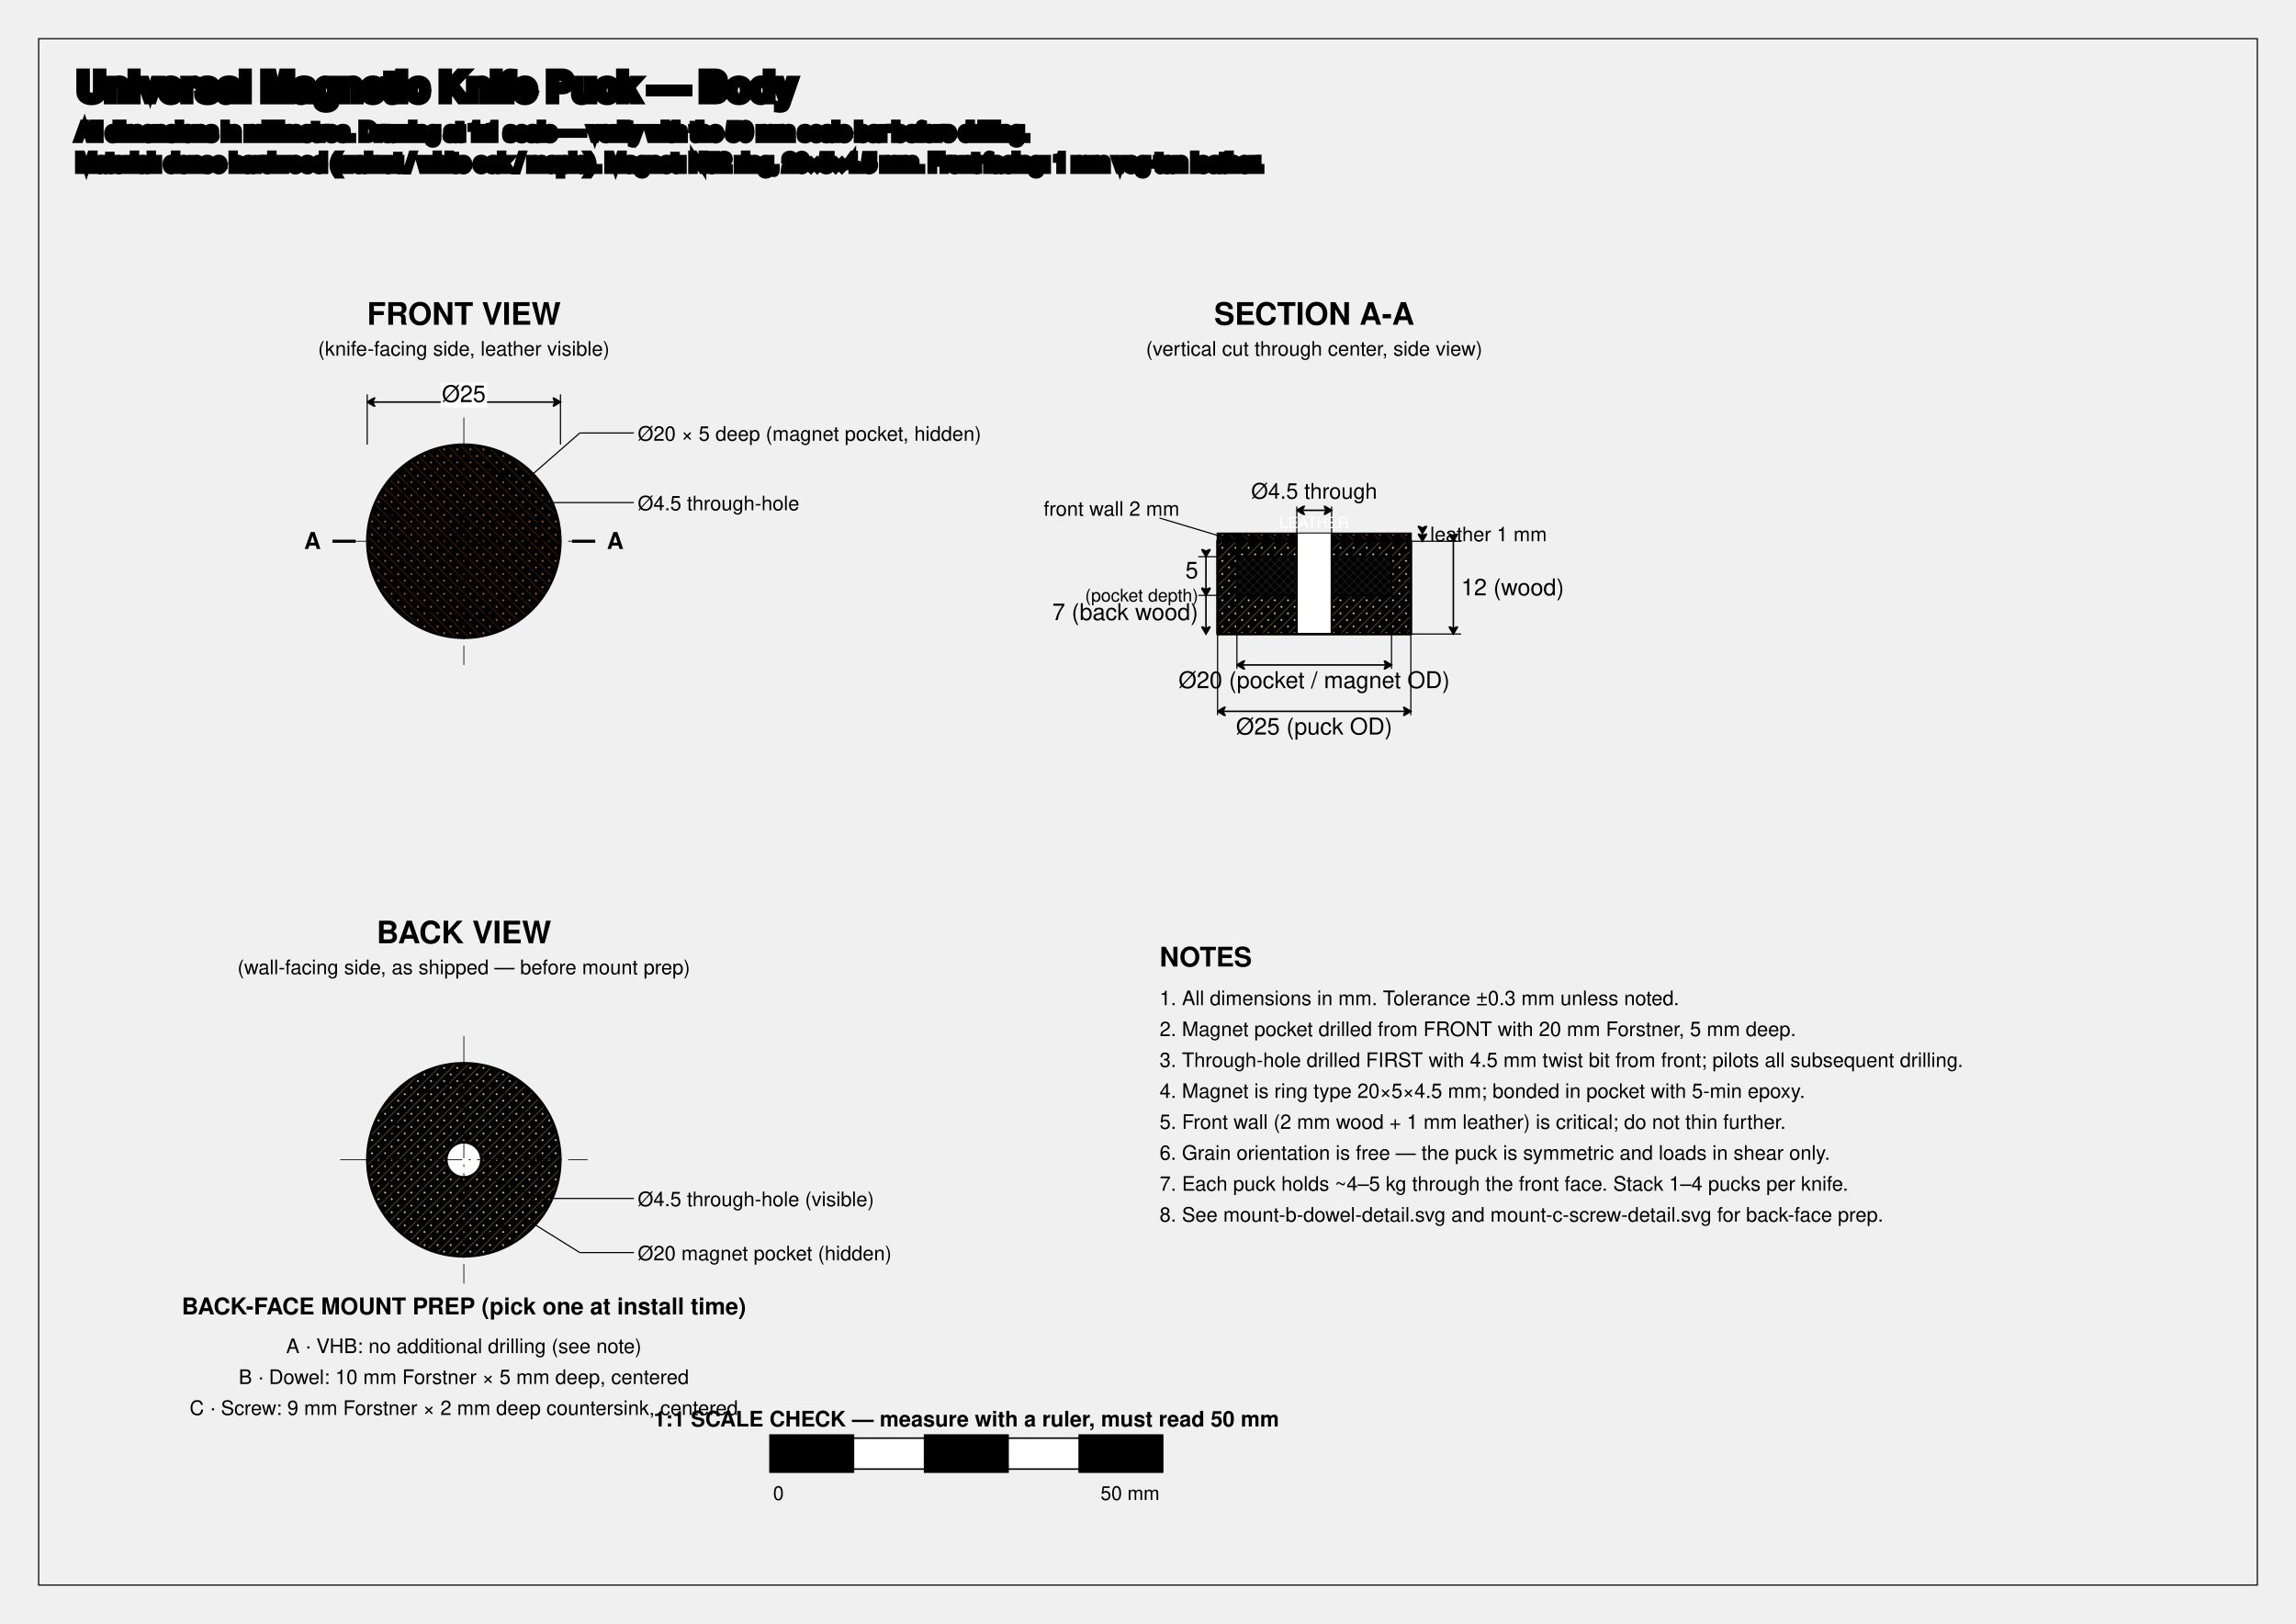
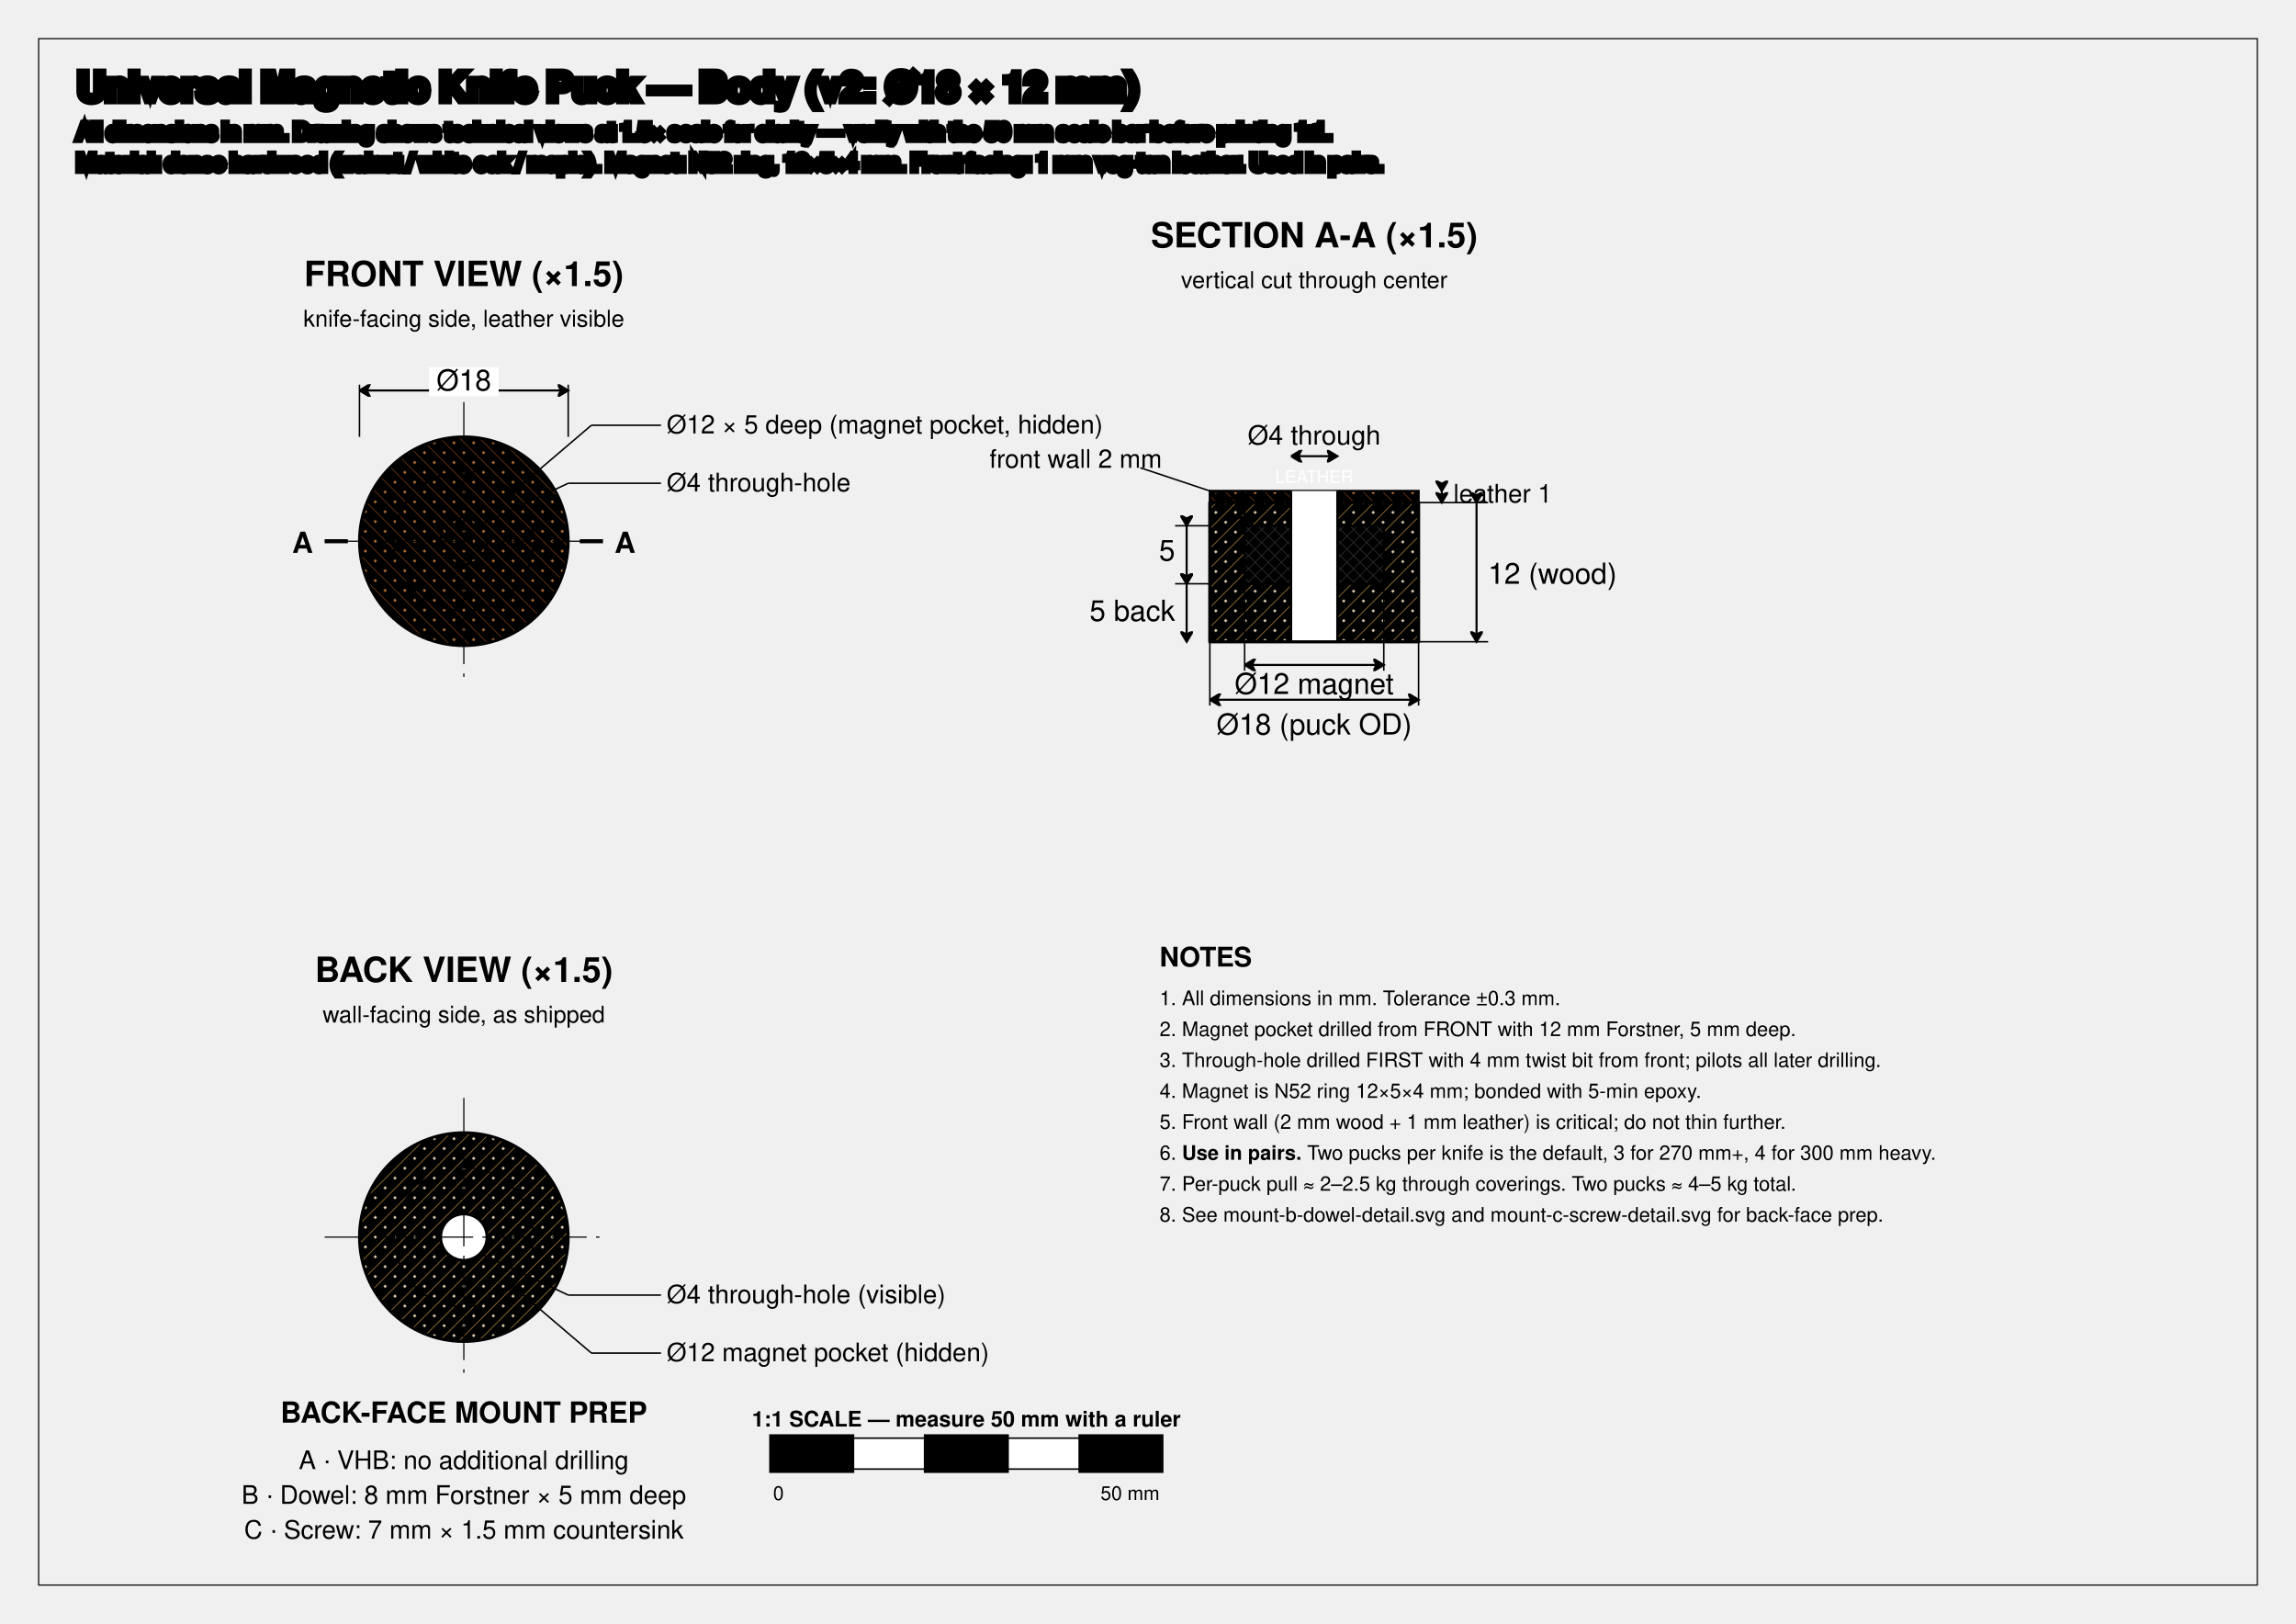
<svg xmlns="http://www.w3.org/2000/svg" width="297mm" height="210mm" viewBox="0 0 297 210" font-family="Helvetica, Arial, sans-serif" font-size="3" fill="black" stroke="black">
  <defs>
    <pattern id="woodHatch" patternUnits="userSpaceOnUse" width="1.2" height="1.2" patternTransform="rotate(45)">
      <rect width="1.2" height="1.2" fill="#F3E1C0" />
      <line x1="0" y1="0" x2="0" y2="1.2" stroke="#A07A3A" stroke-width="0.12" />
    </pattern>
    <pattern id="magnetHatch" patternUnits="userSpaceOnUse" width="0.8" height="0.8" patternTransform="rotate(45)">
      <rect width="0.8" height="0.8" fill="#B0B0B8" />
      <line x1="0" y1="0" x2="0" y2="0.8" stroke="#303036" stroke-width="0.12" />
      <line x1="0" y1="0" x2="0.8" y2="0" stroke="#303036" stroke-width="0.12" />
    </pattern>
    <pattern id="leatherHatch" patternUnits="userSpaceOnUse" width="1.2" height="1.2" patternTransform="rotate(-45)">
      <rect width="1.2" height="1.2" fill="#C07A3A" />
      <line x1="0" y1="0" x2="0" y2="1.2" stroke="#5A2A10" stroke-width="0.15" />
    </pattern>
    <marker id="arrow" markerWidth="6" markerHeight="6" refX="5" refY="3" orient="auto" markerUnits="strokeWidth">
      <path d="M0,0 L5,3 L0,6 L1.5,3 z" fill="black" />
    </marker>
    <marker id="arrowR" markerWidth="6" markerHeight="6" refX="0" refY="3" orient="auto" markerUnits="strokeWidth">
      <path d="M5,0 L0,3 L5,6 L3.5,3 z" fill="black" />
    </marker>
  </defs>
  <rect x="5" y="5" width="287" height="200" fill="none" stroke="black" stroke-width="0.15" />
  <g font-family="Helvetica, Arial, sans-serif">
-     <text x="10" y="13" font-size="5" font-weight="bold">Universal Magnetic Knife Puck — Body</text>
-     <text x="10" y="18" font-size="2.8">All dimensions in millimetres. Drawing at 1:1 scale — verify with the 50 mm scale bar before drilling.</text>
-     <text x="10" y="22" font-size="2.8">Material: dense hardwood (walnut / white oak / maple).  Magnet: N52 ring, 20×5×4.5 mm.  Front facing: 1 mm veg-tan leather.</text>
+     <text x="10" y="13" font-size="5" font-weight="bold">Universal Magnetic Knife Puck — Body (v2: Ø18 × 12 mm)</text>
+     <text x="10" y="18" font-size="2.8">All dimensions in mm. Drawing shows technical views at 1.5× scale for clarity — verify with the 50 mm scale bar before printing 1:1.</text>
+     <text x="10" y="22" font-size="2.8">Material: dense hardwood (walnut / white oak / maple).  Magnet: N52 ring, 12×5×4 mm.  Front facing: 1 mm veg-tan leather.  Used in pairs.</text>
  </g>
-   <g transform="translate(60, 70)">
-     <text x="0" y="-28" text-anchor="middle" font-size="4" font-weight="bold" stroke="none">FRONT VIEW</text>
-     <text x="0" y="-24" text-anchor="middle" font-size="2.6" stroke="none">(knife-facing side, leather visible)</text>
-     <circle cx="0" cy="0" r="12.5" fill="url(#leatherHatch)" stroke="black" stroke-width="0.3" />
-     <circle cx="0" cy="0" r="10" fill="none" stroke="black" stroke-width="0.2" stroke-dasharray="1.2,0.8" />
-     <circle cx="0" cy="0" r="2.25" fill="none" stroke="black" stroke-width="0.25" stroke-dasharray="1.2,0.8" />
-     <line x1="-16" y1="0" x2="16" y2="0" stroke="black" stroke-width="0.1" stroke-dasharray="4,0.8,0.3,0.8" />
-     <line x1="0" y1="-16" x2="0" y2="16" stroke="black" stroke-width="0.1" stroke-dasharray="4,0.8,0.3,0.8" />
-     <line x1="-12.5" y1="-18" x2="12.5" y2="-18" stroke="black" stroke-width="0.2" marker-start="url(#arrowR)" marker-end="url(#arrow)" />
-     <line x1="-12.5" y1="-12.5" x2="-12.5" y2="-19" stroke="black" stroke-width="0.15" />
-     <line x1="12.5" y1="-12.5" x2="12.5" y2="-19" stroke="black" stroke-width="0.15" />
-     <rect x="-3" y="-20.5" width="6" height="3.2" fill="white" stroke="none" />
-     <text x="0" y="-18" text-anchor="middle" font-size="3" stroke="none">Ø25</text>
-     <line x1="7.07" y1="-7.07" x2="15" y2="-14" stroke="black" stroke-width="0.15" />
-     <line x1="15" y1="-14" x2="22" y2="-14" stroke="black" stroke-width="0.15" />
-     <text x="22.5" y="-13" font-size="2.6" stroke="none">Ø20 × 5 deep (magnet pocket, hidden)</text>
-     <line x1="1.59" y1="-1.59" x2="10" y2="-5" stroke="black" stroke-width="0.15" />
-     <line x1="10" y1="-5" x2="22" y2="-5" stroke="black" stroke-width="0.15" />
-     <text x="22.5" y="-4" font-size="2.6" stroke="none">Ø4.5 through-hole</text>
-     <g font-size="3" font-weight="bold" stroke="none">
-       <line x1="-17" y1="0" x2="-14" y2="0" stroke="black" stroke-width="0.4" />
-       <line x1="14" y1="0" x2="17" y2="0" stroke="black" stroke-width="0.4" />
-       <text x="-18.5" y="1" text-anchor="end">A</text>
-       <text x="18.5" y="1">A</text>
+   <g transform="translate(60, 70) scale(1.5)">
+     <text x="0" y="-22" text-anchor="middle" font-size="3" font-weight="bold" stroke="none">FRONT VIEW (×1.5)</text>
+     <text x="0" y="-18.5" text-anchor="middle" font-size="2" stroke="none">knife-facing side, leather visible</text>
+     <circle cx="0" cy="0" r="9" fill="url(#leatherHatch)" stroke="black" stroke-width="0.25" />
+     <circle cx="0" cy="0" r="6" fill="none" stroke="black" stroke-width="0.18" stroke-dasharray="1.2,0.8" />
+     <circle cx="0" cy="0" r="2" fill="none" stroke="black" stroke-width="0.2" stroke-dasharray="1.2,0.8" />
+     <line x1="-12" y1="0" x2="12" y2="0" stroke="black" stroke-width="0.1" stroke-dasharray="3,0.8,0.3,0.8" />
+     <line x1="0" y1="-12" x2="0" y2="12" stroke="black" stroke-width="0.1" stroke-dasharray="3,0.8,0.3,0.8" />
+     <line x1="-9" y1="-13" x2="9" y2="-13" stroke="black" stroke-width="0.18" marker-start="url(#arrowR)" marker-end="url(#arrow)" />
+     <line x1="-9" y1="-9" x2="-9" y2="-13.5" stroke="black" stroke-width="0.13" />
+     <line x1="9" y1="-9" x2="9" y2="-13.5" stroke="black" stroke-width="0.13" />
+     <rect x="-3" y="-15" width="6" height="2.5" fill="white" stroke="none" />
+     <text x="0" y="-13" text-anchor="middle" font-size="2.5" stroke="none">Ø18</text>
+     <line x1="4.24" y1="-4.24" x2="11" y2="-10" stroke="black" stroke-width="0.13" />
+     <line x1="11" y1="-10" x2="17" y2="-10" stroke="black" stroke-width="0.13" />
+     <text x="17.5" y="-9.3" font-size="2.2" stroke="none">Ø12 × 5 deep (magnet pocket, hidden)</text>
+     <line x1="1.41" y1="-1.41" x2="9" y2="-5" stroke="black" stroke-width="0.13" />
+     <line x1="9" y1="-5" x2="17" y2="-5" stroke="black" stroke-width="0.13" />
+     <text x="17.5" y="-4.3" font-size="2.2" stroke="none">Ø4 through-hole</text>
+     <g font-size="2.5" font-weight="bold" stroke="none">
+       <line x1="-12" y1="0" x2="-10" y2="0" stroke="black" stroke-width="0.35" />
+       <line x1="10" y1="0" x2="12" y2="0" stroke="black" stroke-width="0.35" />
+       <text x="-13" y="1" text-anchor="end">A</text>
+       <text x="13" y="1">A</text>
    </g>
  </g>
-   <g transform="translate(170, 70)">
-     <text x="0" y="-28" text-anchor="middle" font-size="4" font-weight="bold" stroke="none">SECTION A-A</text>
-     <text x="0" y="-24" text-anchor="middle" font-size="2.6" stroke="none">(vertical cut through center, side view)</text>
-     <rect x="-12.5" y="-1" width="25" height="1" fill="url(#leatherHatch)" stroke="black" stroke-width="0.25" />
-     <rect x="-12.5" y="0" width="25" height="12" fill="url(#woodHatch)" stroke="black" stroke-width="0.3" />
-     <rect x="-10" y="2" width="20" height="5" fill="white" stroke="none" />
-     <rect x="-10" y="2" width="7.75" height="5" fill="url(#magnetHatch)" stroke="black" stroke-width="0.25" />
-     <rect x="2.25" y="2" width="7.75" height="5" fill="url(#magnetHatch)" stroke="black" stroke-width="0.25" />
-     <rect x="-2.25" y="-1" width="4.5" height="13" fill="white" stroke="none" />
-     <line x1="-2.25" y1="-1" x2="-2.25" y2="12" stroke="black" stroke-width="0.25" />
-     <line x1="2.25" y1="-1" x2="2.25" y2="12" stroke="black" stroke-width="0.25" />
-     <line x1="-12.5" y1="0" x2="-12.5" y2="12" stroke="black" stroke-width="0.3" />
-     <line x1="12.5" y1="0" x2="12.5" y2="12" stroke="black" stroke-width="0.3" />
-     <line x1="-12.5" y1="12" x2="12.5" y2="12" stroke="black" stroke-width="0.3" />
-     <line x1="-10" y1="0" x2="-10" y2="2" stroke="black" stroke-width="0.2" marker-start="url(#arrow)" marker-end="url(#arrow)" />
-     <line x1="-10" y1="0" x2="-20" y2="-3" stroke="black" stroke-width="0.15" />
-     <text x="-35" y="-3.3" font-size="2.6" stroke="none">front wall 2 mm</text>
-     <line x1="14" y1="-1" x2="14" y2="0" stroke="black" stroke-width="0.2" marker-start="url(#arrow)" marker-end="url(#arrow)" />
-     <text x="15" y="0" font-size="2.6" stroke="none">leather 1 mm</text>
-     <line x1="18" y1="0" x2="18" y2="12" stroke="black" stroke-width="0.2" marker-start="url(#arrow)" marker-end="url(#arrow)" />
-     <line x1="12.5" y1="0" x2="19" y2="0" stroke="black" stroke-width="0.15" />
-     <line x1="12.5" y1="12" x2="19" y2="12" stroke="black" stroke-width="0.15" />
-     <text x="19" y="7" font-size="3" stroke="none">12 (wood)</text>
-     <line x1="-14" y1="2" x2="-14" y2="7" stroke="black" stroke-width="0.2" marker-start="url(#arrow)" marker-end="url(#arrow)" />
-     <line x1="-12.5" y1="2" x2="-15" y2="2" stroke="black" stroke-width="0.15" />
-     <line x1="-12.5" y1="7" x2="-15" y2="7" stroke="black" stroke-width="0.15" />
-     <text x="-15" y="4.8" text-anchor="end" font-size="3" stroke="none">5</text>
-     <text x="-15" y="7.8" text-anchor="end" font-size="2.3" stroke="none">(pocket depth)</text>
-     <line x1="-14" y1="7" x2="-14" y2="12" stroke="black" stroke-width="0.2" marker-start="url(#arrow)" marker-end="url(#arrow)" />
-     <text x="-15" y="10.2" text-anchor="end" font-size="3" stroke="none">7 (back wood)</text>
-     <line x1="-10" y1="16" x2="10" y2="16" stroke="black" stroke-width="0.2" marker-start="url(#arrowR)" marker-end="url(#arrow)" />
-     <line x1="-10" y1="7" x2="-10" y2="16.5" stroke="black" stroke-width="0.15" />
-     <line x1="10" y1="7" x2="10" y2="16.5" stroke="black" stroke-width="0.15" />
-     <text x="0" y="19" text-anchor="middle" font-size="3" stroke="none">Ø20 (pocket / magnet OD)</text>
-     <line x1="-12.5" y1="22" x2="12.5" y2="22" stroke="black" stroke-width="0.2" marker-start="url(#arrowR)" marker-end="url(#arrow)" />
-     <line x1="-12.5" y1="12" x2="-12.5" y2="22.5" stroke="black" stroke-width="0.15" />
-     <line x1="12.5" y1="12" x2="12.5" y2="22.5" stroke="black" stroke-width="0.15" />
-     <text x="0" y="25" text-anchor="middle" font-size="3" stroke="none">Ø25 (puck OD)</text>
-     <line x1="-2.25" y1="-4" x2="2.25" y2="-4" stroke="black" stroke-width="0.2" marker-start="url(#arrowR)" marker-end="url(#arrow)" />
-     <line x1="-2.25" y1="-1" x2="-2.25" y2="-4.5" stroke="black" stroke-width="0.15" />
-     <line x1="2.25" y1="-1" x2="2.25" y2="-4.5" stroke="black" stroke-width="0.15" />
-     <text x="0" y="-5.5" text-anchor="middle" font-size="2.8" stroke="none">Ø4.5 through</text>
-     <text x="0" y="-1.7" text-anchor="middle" font-size="2" stroke="none" fill="white">LEATHER</text>
+   <g transform="translate(170, 65) scale(1.5)">
+     <text x="0" y="-22" text-anchor="middle" font-size="3" font-weight="bold" stroke="none">SECTION A-A (×1.5)</text>
+     <text x="0" y="-18.5" text-anchor="middle" font-size="2" stroke="none">vertical cut through center</text>
+     <rect x="-9" y="-1" width="18" height="1" fill="url(#leatherHatch)" stroke="black" stroke-width="0.2" />
+     <rect x="-9" y="0" width="18" height="12" fill="url(#woodHatch)" stroke="black" stroke-width="0.25" />
+     <rect x="-6" y="2" width="12" height="5" fill="white" stroke="none" />
+     <rect x="-6" y="2" width="4" height="5" fill="url(#magnetHatch)" stroke="black" stroke-width="0.2" />
+     <rect x="2" y="2" width="4" height="5" fill="url(#magnetHatch)" stroke="black" stroke-width="0.2" />
+     <rect x="-2" y="-1" width="4" height="13" fill="white" stroke="none" />
+     <line x1="-2" y1="-1" x2="-2" y2="12" stroke="black" stroke-width="0.2" />
+     <line x1="2" y1="-1" x2="2" y2="12" stroke="black" stroke-width="0.2" />
+     <line x1="-9" y1="0" x2="-9" y2="12" stroke="black" stroke-width="0.25" />
+     <line x1="9" y1="0" x2="9" y2="12" stroke="black" stroke-width="0.25" />
+     <line x1="-9" y1="12" x2="9" y2="12" stroke="black" stroke-width="0.25" />
+     <line x1="-6" y1="0" x2="-6" y2="2" stroke="black" stroke-width="0.18" marker-start="url(#arrow)" marker-end="url(#arrow)" />
+     <line x1="-6" y1="0" x2="-15" y2="-3" stroke="black" stroke-width="0.13" />
+     <text x="-28" y="-3" font-size="2.2" stroke="none">front wall 2 mm</text>
+     <line x1="11" y1="-1" x2="11" y2="0" stroke="black" stroke-width="0.18" marker-start="url(#arrow)" marker-end="url(#arrow)" />
+     <text x="12" y="0" font-size="2.2" stroke="none">leather 1</text>
+     <line x1="14" y1="0" x2="14" y2="12" stroke="black" stroke-width="0.18" marker-start="url(#arrow)" marker-end="url(#arrow)" />
+     <line x1="9" y1="0" x2="15" y2="0" stroke="black" stroke-width="0.13" />
+     <line x1="9" y1="12" x2="15" y2="12" stroke="black" stroke-width="0.13" />
+     <text x="15" y="7" font-size="2.5" stroke="none">12 (wood)</text>
+     <line x1="-11" y1="2" x2="-11" y2="7" stroke="black" stroke-width="0.18" marker-start="url(#arrow)" marker-end="url(#arrow)" />
+     <line x1="-9" y1="2" x2="-12" y2="2" stroke="black" stroke-width="0.13" />
+     <line x1="-9" y1="7" x2="-12" y2="7" stroke="black" stroke-width="0.13" />
+     <text x="-12" y="5" text-anchor="end" font-size="2.5" stroke="none">5</text>
+     <line x1="-11" y1="7" x2="-11" y2="12" stroke="black" stroke-width="0.18" marker-start="url(#arrow)" marker-end="url(#arrow)" />
+     <text x="-12" y="10.2" text-anchor="end" font-size="2.5" stroke="none">5 back</text>
+     <line x1="-9" y1="17" x2="9" y2="17" stroke="black" stroke-width="0.18" marker-start="url(#arrowR)" marker-end="url(#arrow)" />
+     <line x1="-9" y1="12" x2="-9" y2="17.5" stroke="black" stroke-width="0.13" />
+     <line x1="9" y1="12" x2="9" y2="17.5" stroke="black" stroke-width="0.13" />
+     <text x="0" y="20" text-anchor="middle" font-size="2.5" stroke="none">Ø18 (puck OD)</text>
+     <line x1="-6" y1="14" x2="6" y2="14" stroke="black" stroke-width="0.18" marker-start="url(#arrowR)" marker-end="url(#arrow)" />
+     <line x1="-6" y1="7" x2="-6" y2="14.5" stroke="black" stroke-width="0.13" />
+     <line x1="6" y1="7" x2="6" y2="14.5" stroke="black" stroke-width="0.13" />
+     <text x="0" y="16.5" text-anchor="middle" font-size="2.5" stroke="none">Ø12 magnet</text>
+     <line x1="-2" y1="-4" x2="2" y2="-4" stroke="black" stroke-width="0.18" marker-start="url(#arrowR)" marker-end="url(#arrow)" />
+     <text x="0" y="-5" text-anchor="middle" font-size="2.3" stroke="none">Ø4 through</text>
+     <text x="0" y="-1.7" text-anchor="middle" font-size="1.5" stroke="none" fill="white">LEATHER</text>
  </g>
-   <g transform="translate(60, 150)">
-     <text x="0" y="-28" text-anchor="middle" font-size="4" font-weight="bold" stroke="none">BACK VIEW</text>
-     <text x="0" y="-24" text-anchor="middle" font-size="2.6" stroke="none">(wall-facing side, as shipped — before mount prep)</text>
-     <circle cx="0" cy="0" r="12.5" fill="url(#woodHatch)" stroke="black" stroke-width="0.3" />
-     <circle cx="0" cy="0" r="2.25" fill="white" stroke="black" stroke-width="0.3" />
-     <circle cx="0" cy="0" r="10" fill="none" stroke="black" stroke-width="0.15" stroke-dasharray="1.2,0.8" />
-     <line x1="-16" y1="0" x2="16" y2="0" stroke="black" stroke-width="0.1" stroke-dasharray="4,0.8,0.3,0.8" />
-     <line x1="0" y1="-16" x2="0" y2="16" stroke="black" stroke-width="0.1" stroke-dasharray="4,0.8,0.3,0.8" />
-     <line x1="1.59" y1="1.59" x2="10" y2="5" stroke="black" stroke-width="0.15" />
-     <line x1="10" y1="5" x2="22" y2="5" stroke="black" stroke-width="0.15" />
-     <text x="22.5" y="6" font-size="2.6" stroke="none">Ø4.5 through-hole (visible)</text>
-     <line x1="7.07" y1="7.07" x2="15" y2="12" stroke="black" stroke-width="0.15" />
-     <line x1="15" y1="12" x2="22" y2="12" stroke="black" stroke-width="0.15" />
-     <text x="22.5" y="13" font-size="2.6" stroke="none">Ø20 magnet pocket (hidden)</text>
-     <g transform="translate(0, 20)" stroke="none">
-       <text x="0" y="0" text-anchor="middle" font-size="3" font-weight="bold">BACK-FACE MOUNT PREP (pick one at install time)</text>
-       <text x="0" y="5" text-anchor="middle" font-size="2.6">A · VHB: no additional drilling (see note)</text>
-       <text x="0" y="9" text-anchor="middle" font-size="2.6">B · Dowel: 10 mm Forstner × 5 mm deep, centered</text>
-       <text x="0" y="13" text-anchor="middle" font-size="2.6">C · Screw: 9 mm Forstner × 2 mm deep countersink, centered</text>
+   <g transform="translate(60, 160) scale(1.5)">
+     <text x="0" y="-22" text-anchor="middle" font-size="3" font-weight="bold" stroke="none">BACK VIEW (×1.5)</text>
+     <text x="0" y="-18.5" text-anchor="middle" font-size="2" stroke="none">wall-facing side, as shipped</text>
+     <circle cx="0" cy="0" r="9" fill="url(#woodHatch)" stroke="black" stroke-width="0.25" />
+     <circle cx="0" cy="0" r="2" fill="white" stroke="black" stroke-width="0.25" />
+     <circle cx="0" cy="0" r="6" fill="none" stroke="black" stroke-width="0.13" stroke-dasharray="1.2,0.8" />
+     <line x1="-12" y1="0" x2="12" y2="0" stroke="black" stroke-width="0.1" stroke-dasharray="3,0.8,0.3,0.8" />
+     <line x1="0" y1="-12" x2="0" y2="12" stroke="black" stroke-width="0.1" stroke-dasharray="3,0.8,0.3,0.8" />
+     <line x1="1.41" y1="1.41" x2="9" y2="5" stroke="black" stroke-width="0.13" />
+     <line x1="9" y1="5" x2="17" y2="5" stroke="black" stroke-width="0.13" />
+     <text x="17.5" y="5.7" font-size="2.2" stroke="none">Ø4 through-hole (visible)</text>
+     <line x1="4.24" y1="4.24" x2="11" y2="10" stroke="black" stroke-width="0.13" />
+     <line x1="11" y1="10" x2="17" y2="10" stroke="black" stroke-width="0.13" />
+     <text x="17.5" y="10.7" font-size="2.2" stroke="none">Ø12 magnet pocket (hidden)</text>
+     <g transform="translate(0, 16)" stroke="none">
+       <text x="0" y="0" text-anchor="middle" font-size="2.5" font-weight="bold">BACK-FACE MOUNT PREP</text>
+       <text x="0" y="4" text-anchor="middle" font-size="2.2">A · VHB: no additional drilling</text>
+       <text x="0" y="7" text-anchor="middle" font-size="2.2">B · Dowel: 8 mm Forstner × 5 mm deep</text>
+       <text x="0" y="10" text-anchor="middle" font-size="2.2">C · Screw: 7 mm × 1.5 mm countersink</text>
    </g>
  </g>
  <g transform="translate(150, 125)" stroke="none">
    <text x="0" y="0" font-size="3.5" font-weight="bold">NOTES</text>
-     <text x="0" y="5" font-size="2.6">1. All dimensions in mm. Tolerance ±0.3 mm unless noted.</text>
-     <text x="0" y="9" font-size="2.6">2. Magnet pocket drilled from FRONT with 20 mm Forstner, 5 mm deep.</text>
-     <text x="0" y="13" font-size="2.6">3. Through-hole drilled FIRST with 4.5 mm twist bit from front; pilots all subsequent drilling.</text>
-     <text x="0" y="17" font-size="2.6">4. Magnet is ring type 20×5×4.5 mm; bonded in pocket with 5-min epoxy.</text>
+     <text x="0" y="5" font-size="2.6">1. All dimensions in mm. Tolerance ±0.3 mm.</text>
+     <text x="0" y="9" font-size="2.6">2. Magnet pocket drilled from FRONT with 12 mm Forstner, 5 mm deep.</text>
+     <text x="0" y="13" font-size="2.6">3. Through-hole drilled FIRST with 4 mm twist bit from front; pilots all later drilling.</text>
+     <text x="0" y="17" font-size="2.6">4. Magnet is N52 ring 12×5×4 mm; bonded with 5-min epoxy.</text>
    <text x="0" y="21" font-size="2.6">5. Front wall (2 mm wood + 1 mm leather) is critical; do not thin further.</text>
-     <text x="0" y="25" font-size="2.6">6. Grain orientation is free — the puck is symmetric and loads in shear only.</text>
-     <text x="0" y="29" font-size="2.6">7. Each puck holds ~4–5 kg through the front face. Stack 1–4 pucks per knife.</text>
+     <text x="0" y="25" font-size="2.6">6. <tspan font-weight="bold">Use in pairs.</tspan> Two pucks per knife is the default, 3 for 270 mm+, 4 for 300 mm heavy.</text>
+     <text x="0" y="29" font-size="2.6">7. Per-puck pull ≈ 2–2.5 kg through coverings. Two pucks ≈ 4–5 kg total.</text>
    <text x="0" y="33" font-size="2.6">8. See mount-b-dowel-detail.svg and mount-c-screw-detail.svg for back-face prep.</text>
  </g>
  <g transform="translate(100, 188)">
    <rect x="0" y="-2" width="50" height="4" fill="white" stroke="black" stroke-width="0.2" />
-     <line x1="0" y1="-2" x2="0" y2="2" stroke="black" stroke-width="0.3" />
-     <line x1="10" y1="-2" x2="10" y2="2" stroke="black" stroke-width="0.2" />
-     <line x1="20" y1="-2" x2="20" y2="2" stroke="black" stroke-width="0.2" />
-     <line x1="30" y1="-2" x2="30" y2="2" stroke="black" stroke-width="0.2" />
-     <line x1="40" y1="-2" x2="40" y2="2" stroke="black" stroke-width="0.2" />
-     <line x1="50" y1="-2" x2="50" y2="2" stroke="black" stroke-width="0.3" />
    <rect x="0" y="-2" width="10" height="4" fill="black" />
    <rect x="20" y="-2" width="10" height="4" fill="black" />
    <rect x="40" y="-2" width="10" height="4" fill="black" />
-     <text x="25" y="-3.5" text-anchor="middle" font-size="2.8" stroke="none" font-weight="bold">1:1 SCALE CHECK — measure with a ruler, must read 50 mm</text>
+     <text x="25" y="-3.5" text-anchor="middle" font-size="2.8" stroke="none" font-weight="bold">1:1 SCALE — measure 50 mm with a ruler</text>
    <text x="0" y="6" font-size="2.5" stroke="none">0</text>
    <text x="50" y="6" font-size="2.5" text-anchor="end" stroke="none">50 mm</text>
  </g>
</svg>
